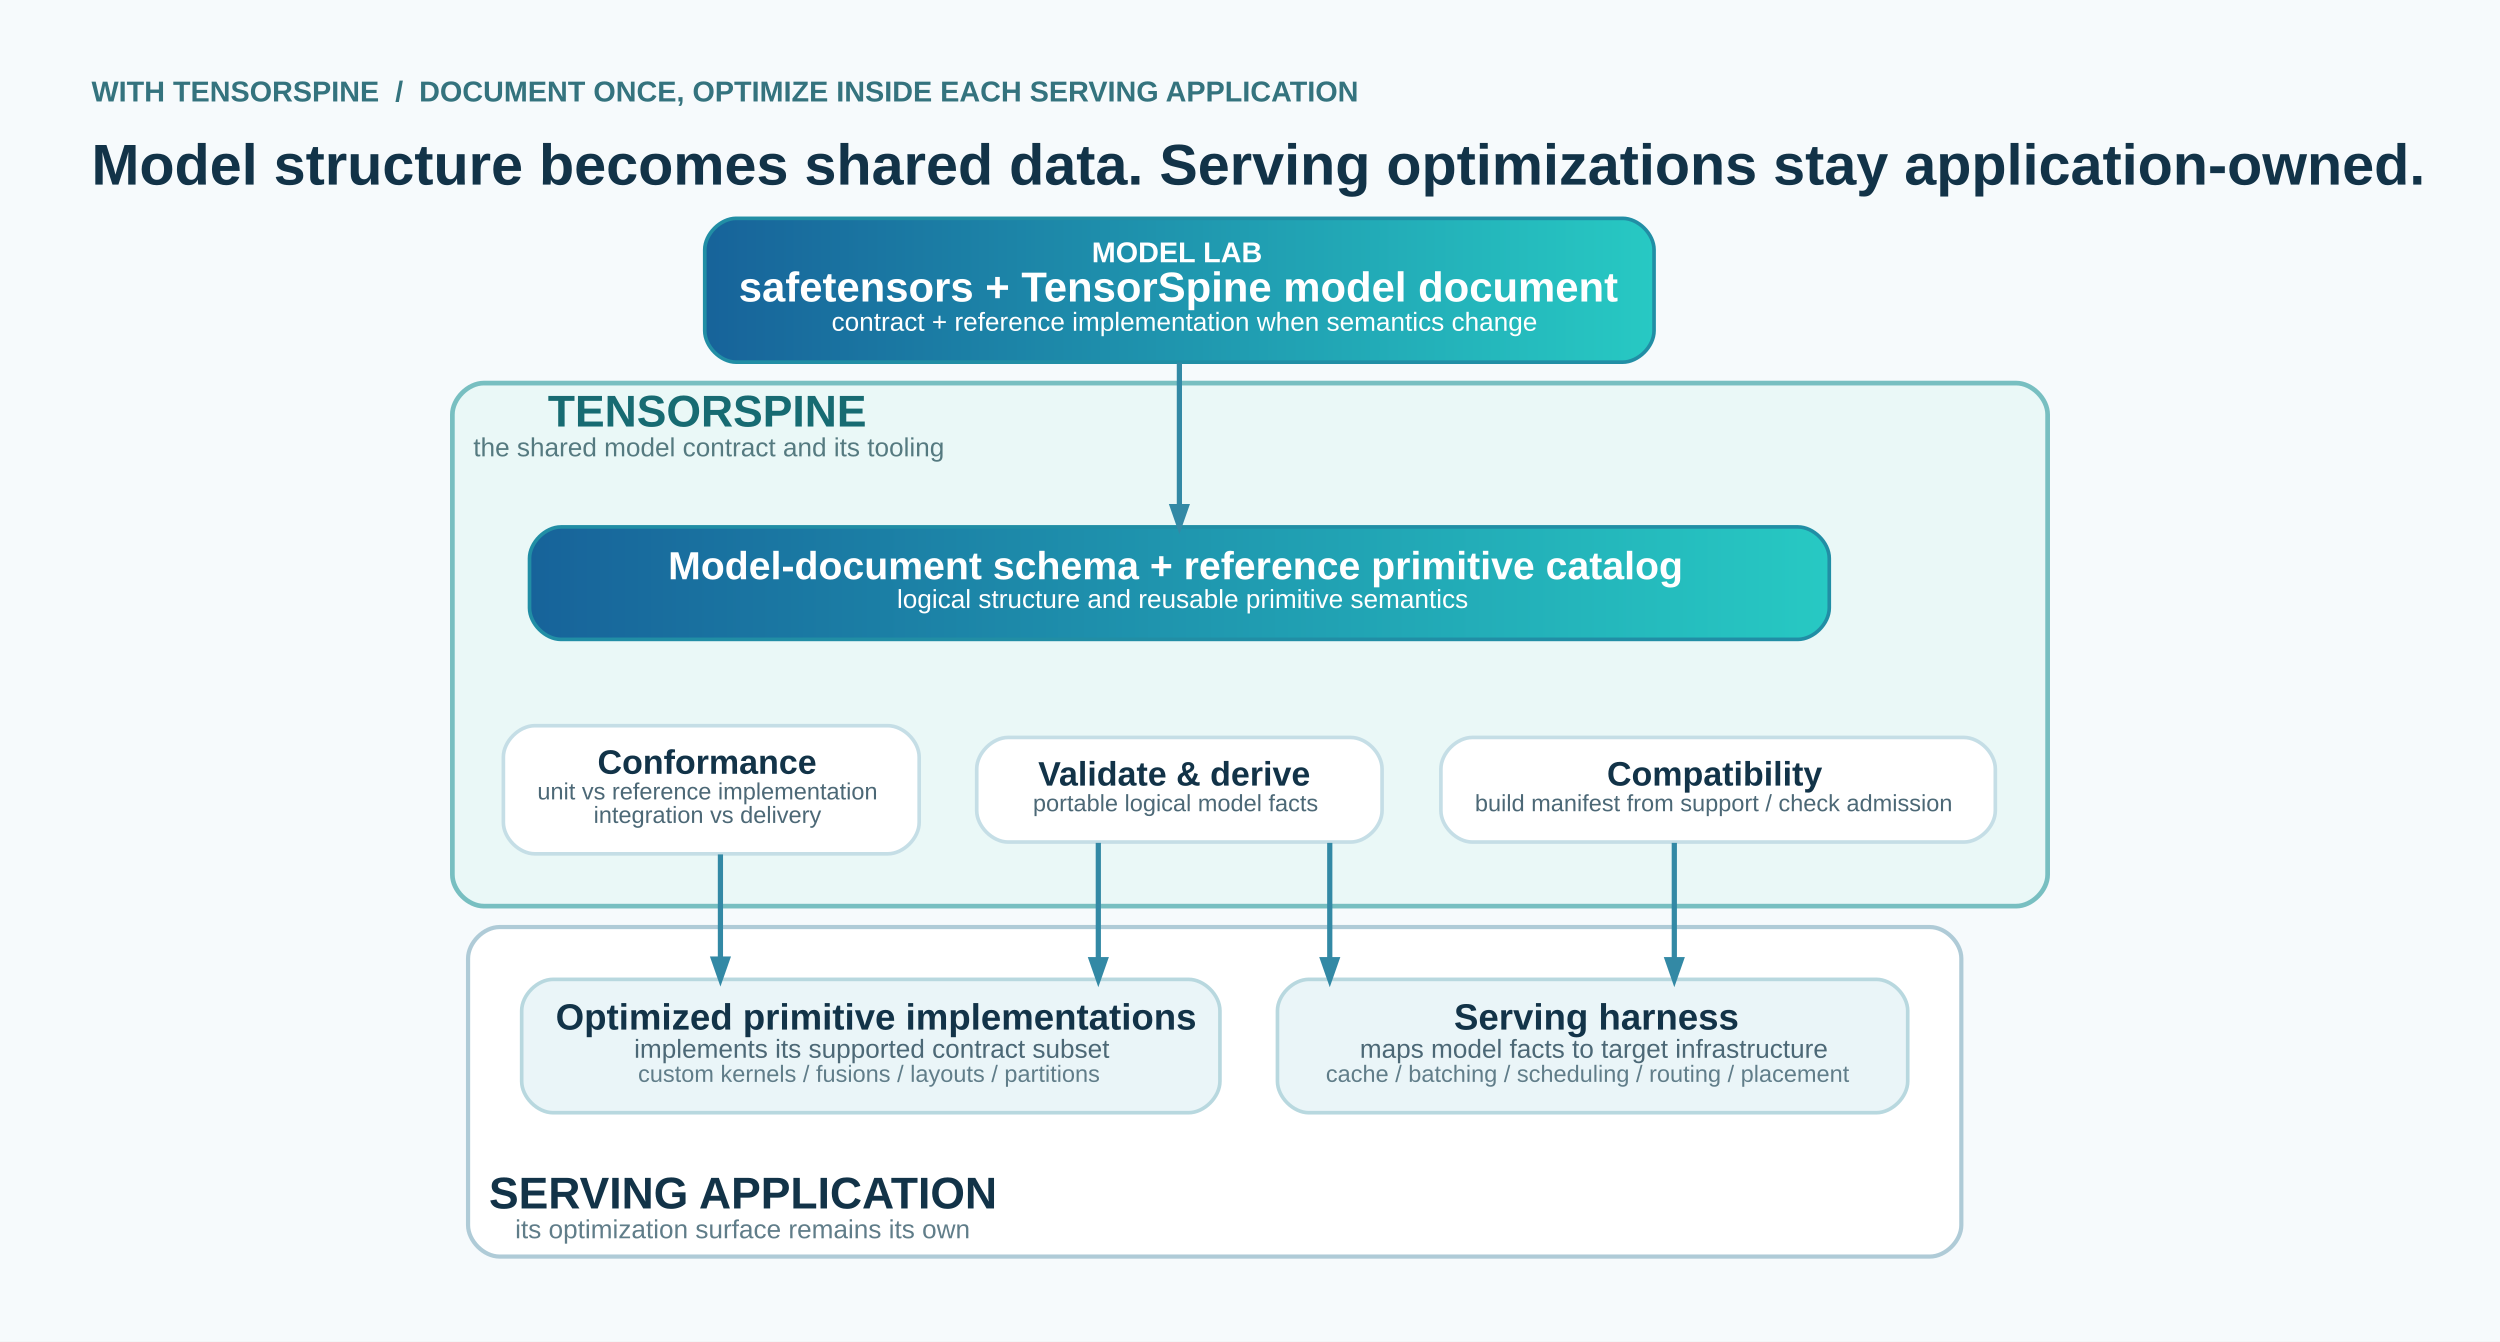
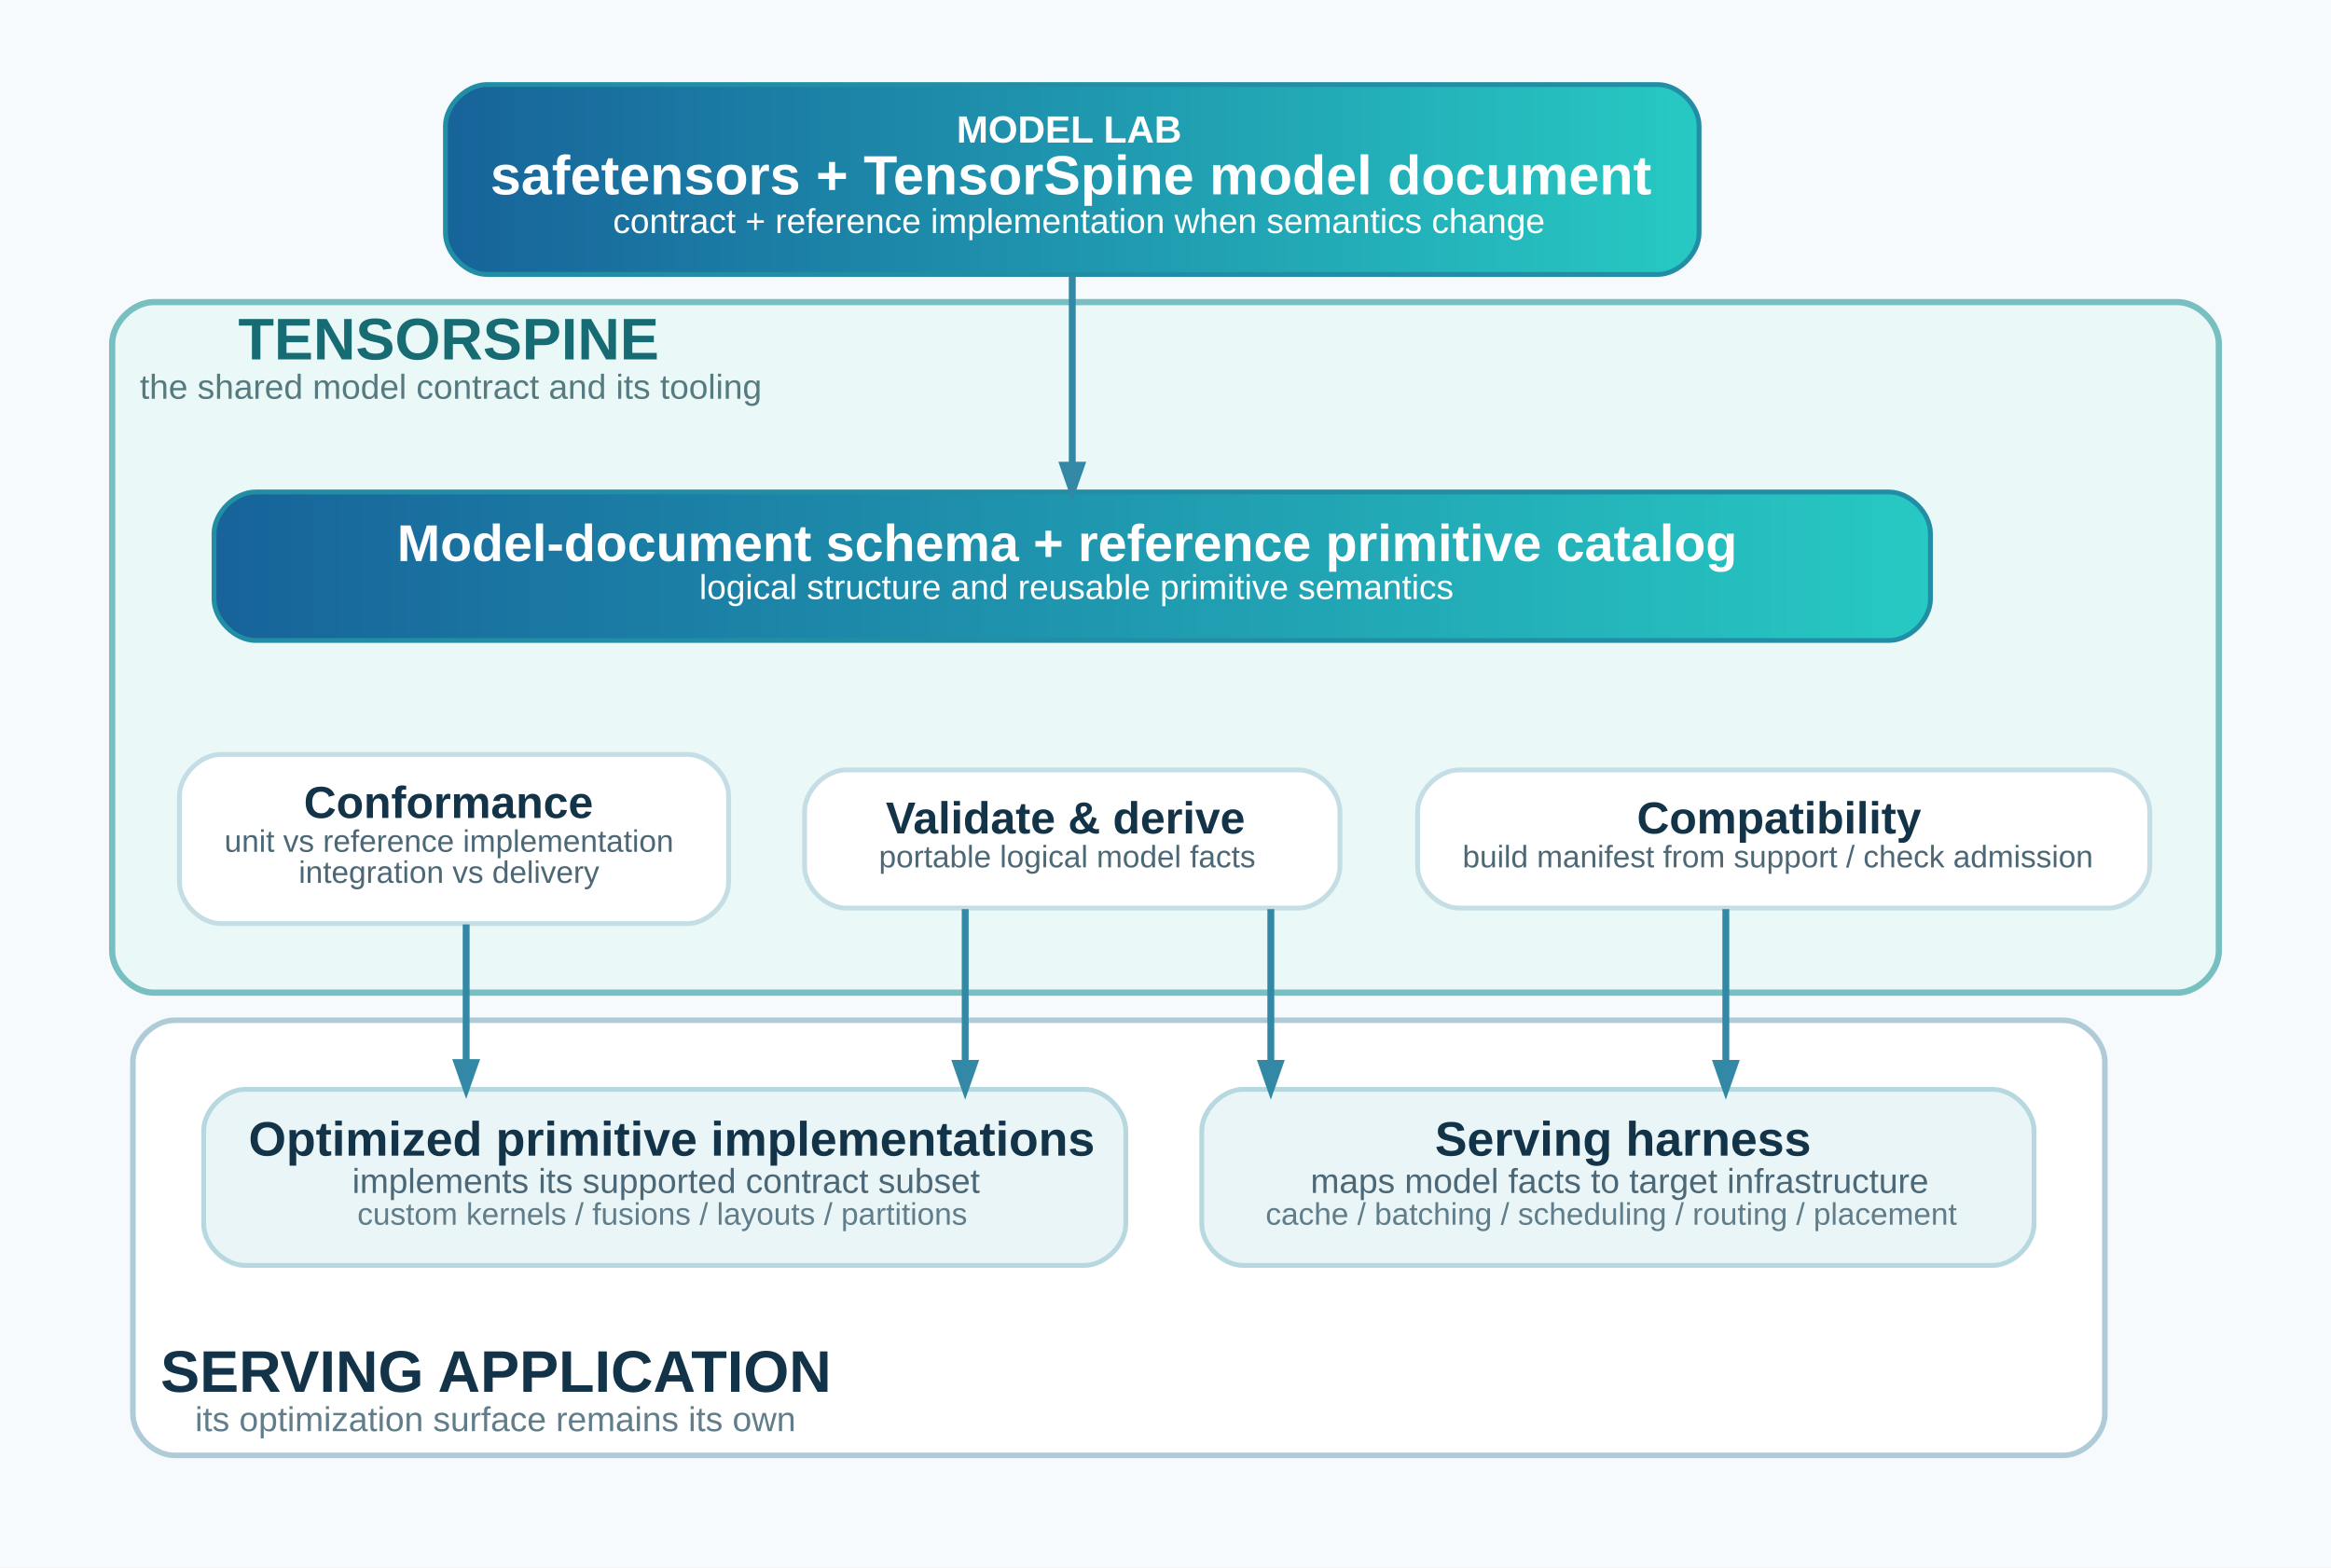
- <svg xmlns="http://www.w3.org/2000/svg" width="956pt" height="513pt" viewBox="0.00 0.00 955.96 512.96">
-   <g id="graph0" class="graph" transform="scale(1 1) rotate(0) translate(24.48 488.48)">
-     <polygon fill="#f6fafc" stroke="transparent" points="-24.48,24.48 -24.48,-488.48 931.48,-488.48 931.48,24.48 -24.48,24.48" />
-     <text text-anchor="start" x="10.5" y="-449.7" font-family="Arial" font-weight="bold" font-size="11.00" fill="#34737e">WITH TENSORSPINE  /  DOCUMENT ONCE, OPTIMIZE INSIDE EACH SERVING APPLICATION</text>
-     <text text-anchor="start" x="10.5" y="-417.9" font-family="Arial" font-weight="bold" font-size="22.00" fill="#123348">Model structure becomes shared data. Serving optimizations stay application-owned.</text>
+ <svg xmlns="http://www.w3.org/2000/svg" width="675pt" height="454pt" viewBox="0.00 0.00 674.96 453.96">
+   <g id="graph0" class="graph" transform="scale(1 1) rotate(0) translate(24.48 429.48)">
+     <polygon fill="#f6fafc" stroke="transparent" points="-24.48,24.48 -24.48,-429.48 650.48,-429.48 650.48,24.48 -24.48,24.48" />
    <g id="clust1" class="cluster">
-       <path fill="#eaf8f7" stroke="#78bfc1" stroke-width="1.8" d="M160.5,-142C160.5,-142 746.5,-142 746.5,-142 752.5,-142 758.5,-148 758.5,-154 758.5,-154 758.5,-330 758.5,-330 758.5,-336 752.5,-342 746.5,-342 746.5,-342 160.5,-342 160.5,-342 154.5,-342 148.5,-336 148.5,-330 148.5,-330 148.5,-154 148.5,-154 148.5,-148 154.5,-142 160.5,-142" />
-       <text text-anchor="start" x="185" y="-325.4" font-family="Arial" font-weight="bold" font-size="17.00" fill="#176b72">TENSORSPINE</text>
-       <text text-anchor="start" x="156.5" y="-314" font-family="Arial" font-size="10.00" fill="#557a80">the shared model contract and its tooling</text>
+       <path fill="#eaf8f7" stroke="#78bfc1" stroke-width="1.8" d="M20,-142C20,-142 606,-142 606,-142 612,-142 618,-148 618,-154 618,-154 618,-330 618,-330 618,-336 612,-342 606,-342 606,-342 20,-342 20,-342 14,-342 8,-336 8,-330 8,-330 8,-154 8,-154 8,-148 14,-142 20,-142" />
+       <text text-anchor="start" x="44.5" y="-325.4" font-family="Arial" font-weight="bold" font-size="17.00" fill="#176b72">TENSORSPINE</text>
+       <text text-anchor="start" x="16" y="-314" font-family="Arial" font-size="10.00" fill="#557a80">the shared model contract and its tooling</text>
    </g>
    <g id="clust3" class="cluster">
-       <path fill="#ffffff" stroke="#afcbd7" stroke-width="1.6" d="M166.5,-8C166.5,-8 713.5,-8 713.5,-8 719.5,-8 725.5,-14 725.5,-20 725.5,-20 725.5,-122 725.5,-122 725.5,-128 719.5,-134 713.5,-134 713.5,-134 166.5,-134 166.5,-134 160.5,-134 154.5,-128 154.5,-122 154.5,-122 154.5,-20 154.5,-20 154.5,-14 160.5,-8 166.5,-8" />
-       <text text-anchor="start" x="162.5" y="-26.4" font-family="Arial" font-weight="bold" font-size="17.00" fill="#123348">SERVING APPLICATION</text>
-       <text text-anchor="start" x="172.5" y="-15" font-family="Arial" font-size="10.00" fill="#607d89">its optimization surface remains its own</text>
+       <path fill="#ffffff" stroke="#afcbd7" stroke-width="1.6" d="M26,-8C26,-8 573,-8 573,-8 579,-8 585,-14 585,-20 585,-20 585,-122 585,-122 585,-128 579,-134 573,-134 573,-134 26,-134 26,-134 20,-134 14,-128 14,-122 14,-122 14,-20 14,-20 14,-14 20,-8 26,-8" />
+       <text text-anchor="start" x="22" y="-26.4" font-family="Arial" font-weight="bold" font-size="17.00" fill="#123348">SERVING APPLICATION</text>
+       <text text-anchor="start" x="32" y="-15" font-family="Arial" font-size="10.00" fill="#607d89">its optimization surface remains its own</text>
    </g>
    <g id="node1" class="node">
      <defs>
-         <linearGradient id="l_0" gradientUnits="userSpaceOnUse" x1="245" y1="-377.5" x2="608" y2="-377.5">
+         <linearGradient id="l_0" gradientUnits="userSpaceOnUse" x1="104.5" y1="-377.5" x2="467.5" y2="-377.5">
          <stop offset="0" style="stop-color:#17639a;stop-opacity:1.;" />
          <stop offset="1" style="stop-color:#27c9c3;stop-opacity:1.;" />
        </linearGradient>
      </defs>
-       <path fill="url(#l_0)" stroke="#218ea5" stroke-width="1.4" d="M596,-405C596,-405 257,-405 257,-405 251,-405 245,-399 245,-393 245,-393 245,-362 245,-362 245,-356 251,-350 257,-350 257,-350 596,-350 596,-350 602,-350 608,-356 608,-362 608,-362 608,-393 608,-393 608,-399 602,-405 596,-405" />
-       <text text-anchor="start" x="393" y="-388.2" font-family="Arial" font-weight="bold" font-size="11.00" fill="#ffffff">MODEL LAB</text>
-       <text text-anchor="start" x="258" y="-373.2" font-family="Arial" font-weight="bold" font-size="16.00" fill="#ffffff">safetensors + TensorSpine model document</text>
-       <text text-anchor="start" x="293.5" y="-362" font-family="Arial" font-size="10.00" fill="#ffffff">contract + reference implementation when semantics change</text>
+       <path fill="url(#l_0)" stroke="#218ea5" stroke-width="1.4" d="M455.5,-405C455.5,-405 116.5,-405 116.5,-405 110.5,-405 104.5,-399 104.5,-393 104.5,-393 104.5,-362 104.5,-362 104.5,-356 110.5,-350 116.5,-350 116.5,-350 455.5,-350 455.5,-350 461.5,-350 467.5,-356 467.5,-362 467.5,-362 467.5,-393 467.5,-393 467.5,-399 461.5,-405 455.5,-405" />
+       <text text-anchor="start" x="252.5" y="-388.2" font-family="Arial" font-weight="bold" font-size="11.00" fill="#ffffff">MODEL LAB</text>
+       <text text-anchor="start" x="117.5" y="-373.2" font-family="Arial" font-weight="bold" font-size="16.00" fill="#ffffff">safetensors + TensorSpine model document</text>
+       <text text-anchor="start" x="153" y="-362" font-family="Arial" font-size="10.00" fill="#ffffff">contract + reference implementation when semantics change</text>
    </g>
    <g id="node2" class="node">
      <defs>
-         <linearGradient id="l_1" gradientUnits="userSpaceOnUse" x1="178" y1="-265.5" x2="675" y2="-265.5">
+         <linearGradient id="l_1" gradientUnits="userSpaceOnUse" x1="37.5" y1="-265.5" x2="534.5" y2="-265.5">
          <stop offset="0" style="stop-color:#17639a;stop-opacity:1.;" />
          <stop offset="1" style="stop-color:#27c9c3;stop-opacity:1.;" />
        </linearGradient>
      </defs>
-       <path fill="url(#l_1)" stroke="#218ea5" stroke-width="1.4" d="M663,-287C663,-287 190,-287 190,-287 184,-287 178,-281 178,-275 178,-275 178,-256 178,-256 178,-250 184,-244 190,-244 190,-244 663,-244 663,-244 669,-244 675,-250 675,-256 675,-256 675,-275 675,-275 675,-281 669,-287 663,-287" />
-       <text text-anchor="start" x="231" y="-267" font-family="Arial" font-weight="bold" font-size="15.00" fill="#ffffff">Model-document schema + reference primitive catalog</text>
-       <text text-anchor="start" x="318.5" y="-256" font-family="Arial" font-size="10.00" fill="#ffffff">logical structure and reusable primitive semantics</text>
+       <path fill="url(#l_1)" stroke="#218ea5" stroke-width="1.4" d="M522.5,-287C522.5,-287 49.5,-287 49.5,-287 43.5,-287 37.5,-281 37.5,-275 37.5,-275 37.5,-256 37.5,-256 37.5,-250 43.5,-244 49.5,-244 49.5,-244 522.5,-244 522.5,-244 528.5,-244 534.5,-250 534.5,-256 534.5,-256 534.5,-275 534.5,-275 534.5,-281 528.5,-287 522.5,-287" />
+       <text text-anchor="start" x="90.5" y="-267" font-family="Arial" font-weight="bold" font-size="15.00" fill="#ffffff">Model-document schema + reference primitive catalog</text>
+       <text text-anchor="start" x="178" y="-256" font-family="Arial" font-size="10.00" fill="#ffffff">logical structure and reusable primitive semantics</text>
    </g>
    <g id="edge7" class="edge">
-       <path fill="none" stroke="#3389a5" stroke-width="2" d="M426.5,-349.81C426.5,-349.81 426.5,-294.76 426.5,-294.76" />
-       <polygon fill="#3389a5" stroke="#3389a5" stroke-width="2" points="429.13,-294.76 426.5,-287.26 423.88,-294.76 429.13,-294.76" />
+       <path fill="none" stroke="#3389a5" stroke-width="2" d="M286,-349.81C286,-349.81 286,-294.76 286,-294.76" />
+       <polygon fill="#3389a5" stroke="#3389a5" stroke-width="2" points="288.63,-294.76 286,-287.26 283.38,-294.76 288.63,-294.76" />
    </g>
    <g id="node3" class="node">
-       <path fill="#ffffff" stroke="#c5dee6" stroke-width="1.4" d="M492,-206.5C492,-206.5 361,-206.5 361,-206.5 355,-206.5 349,-200.5 349,-194.5 349,-194.5 349,-178.5 349,-178.5 349,-172.5 355,-166.5 361,-166.5 361,-166.5 492,-166.5 492,-166.5 498,-166.5 504,-172.5 504,-178.5 504,-178.5 504,-194.5 504,-194.5 504,-200.5 498,-206.5 492,-206.5" />
-       <text text-anchor="start" x="372.5" y="-188.1" font-family="Arial" font-weight="bold" font-size="13.00" fill="#123348">Validate &amp; derive</text>
-       <text text-anchor="start" x="370.5" y="-178.3" font-family="Arial" font-size="9.00" fill="#4c6876">portable logical model facts</text>
+       <path fill="#ffffff" stroke="#c5dee6" stroke-width="1.4" d="M351.5,-206.5C351.5,-206.5 220.5,-206.5 220.5,-206.5 214.5,-206.5 208.5,-200.5 208.5,-194.5 208.5,-194.5 208.5,-178.5 208.5,-178.5 208.5,-172.5 214.5,-166.5 220.5,-166.5 220.5,-166.5 351.5,-166.5 351.5,-166.5 357.5,-166.5 363.5,-172.5 363.5,-178.5 363.5,-178.5 363.5,-194.5 363.5,-194.5 363.5,-200.5 357.5,-206.5 351.5,-206.5" />
+       <text text-anchor="start" x="232" y="-188.1" font-family="Arial" font-weight="bold" font-size="13.00" fill="#123348">Validate &amp; derive</text>
+       <text text-anchor="start" x="230" y="-178.3" font-family="Arial" font-size="9.00" fill="#4c6876">portable logical model facts</text>
    </g>
    <g id="node4" class="node">
-       <path fill="#ffffff" stroke="#c5dee6" stroke-width="1.4" d="M726.5,-206.5C726.5,-206.5 538.5,-206.5 538.5,-206.5 532.5,-206.5 526.5,-200.5 526.5,-194.5 526.5,-194.5 526.5,-178.5 526.5,-178.5 526.5,-172.5 532.5,-166.5 538.5,-166.5 538.5,-166.5 726.5,-166.5 726.5,-166.5 732.5,-166.5 738.5,-172.5 738.5,-178.5 738.5,-178.5 738.5,-194.5 738.5,-194.5 738.5,-200.5 732.5,-206.5 726.5,-206.5" />
-       <text text-anchor="start" x="590" y="-188.1" font-family="Arial" font-weight="bold" font-size="13.00" fill="#123348">Compatibility</text>
-       <text text-anchor="start" x="539.5" y="-178.3" font-family="Arial" font-size="9.00" fill="#4c6876">build manifest from support / check admission</text>
+       <path fill="#ffffff" stroke="#c5dee6" stroke-width="1.4" d="M586,-206.5C586,-206.5 398,-206.5 398,-206.5 392,-206.5 386,-200.5 386,-194.5 386,-194.5 386,-178.5 386,-178.5 386,-172.5 392,-166.5 398,-166.5 398,-166.5 586,-166.5 586,-166.5 592,-166.5 598,-172.5 598,-178.5 598,-178.5 598,-194.5 598,-194.5 598,-200.5 592,-206.5 586,-206.5" />
+       <text text-anchor="start" x="449.5" y="-188.1" font-family="Arial" font-weight="bold" font-size="13.00" fill="#123348">Compatibility</text>
+       <text text-anchor="start" x="399" y="-178.3" font-family="Arial" font-size="9.00" fill="#4c6876">build manifest from support / check admission</text>
    </g>
    <g id="node5" class="node">
-       <path fill="#ffffff" stroke="#c5dee6" stroke-width="1.4" d="M315,-211C315,-211 180,-211 180,-211 174,-211 168,-205 168,-199 168,-199 168,-174 168,-174 168,-168 174,-162 180,-162 180,-162 315,-162 315,-162 321,-162 327,-168 327,-174 327,-174 327,-199 327,-199 327,-205 321,-211 315,-211" />
-       <text text-anchor="start" x="204" y="-192.6" font-family="Arial" font-weight="bold" font-size="13.00" fill="#123348">Conformance</text>
-       <text text-anchor="start" x="181" y="-182.8" font-family="Arial" font-size="9.00" fill="#4c6876">unit vs reference implementation</text>
-       <text text-anchor="start" x="202.5" y="-173.8" font-family="Arial" font-size="9.00" fill="#4c6876">integration vs delivery</text>
+       <path fill="#ffffff" stroke="#c5dee6" stroke-width="1.4" d="M174.5,-211C174.5,-211 39.5,-211 39.5,-211 33.5,-211 27.5,-205 27.5,-199 27.5,-199 27.5,-174 27.5,-174 27.5,-168 33.5,-162 39.5,-162 39.5,-162 174.5,-162 174.5,-162 180.5,-162 186.5,-168 186.5,-174 186.5,-174 186.5,-199 186.5,-199 186.5,-205 180.5,-211 174.5,-211" />
+       <text text-anchor="start" x="63.5" y="-192.6" font-family="Arial" font-weight="bold" font-size="13.00" fill="#123348">Conformance</text>
+       <text text-anchor="start" x="40.5" y="-182.8" font-family="Arial" font-size="9.00" fill="#4c6876">unit vs reference implementation</text>
+       <text text-anchor="start" x="62" y="-173.8" font-family="Arial" font-size="9.00" fill="#4c6876">integration vs delivery</text>
    </g>
    <g id="node6" class="node">
-       <path fill="#eaf5f8" stroke="#b8d8df" stroke-width="1.4" d="M430,-114C430,-114 187,-114 187,-114 181,-114 175,-108 175,-102 175,-102 175,-75 175,-75 175,-69 181,-63 187,-63 187,-63 430,-63 430,-63 436,-63 442,-69 442,-75 442,-75 442,-102 442,-102 442,-108 436,-114 430,-114" />
-       <text text-anchor="start" x="188" y="-94.8" font-family="Arial" font-weight="bold" font-size="14.00" fill="#123348">Optimized primitive implementations</text>
-       <text text-anchor="start" x="218" y="-84" font-family="Arial" font-size="10.00" fill="#4c6876">implements its supported contract subset</text>
-       <text text-anchor="start" x="219.5" y="-74.8" font-family="Arial" font-size="9.00" fill="#607d89">custom kernels / fusions / layouts / partitions</text>
+       <path fill="#eaf5f8" stroke="#b8d8df" stroke-width="1.4" d="M289.5,-114C289.5,-114 46.5,-114 46.5,-114 40.5,-114 34.5,-108 34.5,-102 34.5,-102 34.5,-75 34.5,-75 34.5,-69 40.5,-63 46.5,-63 46.5,-63 289.5,-63 289.5,-63 295.5,-63 301.5,-69 301.5,-75 301.5,-75 301.5,-102 301.5,-102 301.5,-108 295.5,-114 289.5,-114" />
+       <text text-anchor="start" x="47.5" y="-94.8" font-family="Arial" font-weight="bold" font-size="14.00" fill="#123348">Optimized primitive implementations</text>
+       <text text-anchor="start" x="77.5" y="-84" font-family="Arial" font-size="10.00" fill="#4c6876">implements its supported contract subset</text>
+       <text text-anchor="start" x="79" y="-74.8" font-family="Arial" font-size="9.00" fill="#607d89">custom kernels / fusions / layouts / partitions</text>
    </g>
    <g id="edge9" class="edge">
-       <path fill="none" stroke="#3389a5" stroke-width="2" d="M395.5,-166.19C395.5,-166.19 395.5,-121.52 395.5,-121.52" />
-       <polygon fill="#3389a5" stroke="#3389a5" stroke-width="2" points="398.13,-121.52 395.5,-114.02 392.88,-121.52 398.13,-121.52" />
+       <path fill="none" stroke="#3389a5" stroke-width="2" d="M255,-166.19C255,-166.19 255,-121.52 255,-121.52" />
+       <polygon fill="#3389a5" stroke="#3389a5" stroke-width="2" points="257.63,-121.52 255,-114.02 252.38,-121.52 257.63,-121.52" />
    </g>
    <g id="node7" class="node">
-       <path fill="#eaf5f8" stroke="#b8d8df" stroke-width="1.4" d="M693,-114C693,-114 476,-114 476,-114 470,-114 464,-108 464,-102 464,-102 464,-75 464,-75 464,-69 470,-63 476,-63 476,-63 693,-63 693,-63 699,-63 705,-69 705,-75 705,-75 705,-102 705,-102 705,-108 699,-114 693,-114" />
-       <text text-anchor="start" x="531.5" y="-94.8" font-family="Arial" font-weight="bold" font-size="14.00" fill="#123348">Serving harness</text>
-       <text text-anchor="start" x="495.5" y="-84" font-family="Arial" font-size="10.00" fill="#4c6876">maps model facts to target infrastructure</text>
-       <text text-anchor="start" x="482.5" y="-74.8" font-family="Arial" font-size="9.00" fill="#607d89">cache / batching / scheduling / routing / placement</text>
+       <path fill="#eaf5f8" stroke="#b8d8df" stroke-width="1.4" d="M552.5,-114C552.5,-114 335.5,-114 335.5,-114 329.5,-114 323.5,-108 323.5,-102 323.5,-102 323.5,-75 323.5,-75 323.5,-69 329.5,-63 335.5,-63 335.5,-63 552.5,-63 552.5,-63 558.5,-63 564.5,-69 564.5,-75 564.5,-75 564.5,-102 564.5,-102 564.5,-108 558.5,-114 552.5,-114" />
+       <text text-anchor="start" x="391" y="-94.8" font-family="Arial" font-weight="bold" font-size="14.00" fill="#123348">Serving harness</text>
+       <text text-anchor="start" x="355" y="-84" font-family="Arial" font-size="10.00" fill="#4c6876">maps model facts to target infrastructure</text>
+       <text text-anchor="start" x="342" y="-74.8" font-family="Arial" font-size="9.00" fill="#607d89">cache / batching / scheduling / routing / placement</text>
    </g>
    <g id="edge10" class="edge">
-       <path fill="none" stroke="#3389a5" stroke-width="2" d="M484,-166.19C484,-166.19 484,-121.52 484,-121.52" />
-       <polygon fill="#3389a5" stroke="#3389a5" stroke-width="2" points="486.63,-121.52 484,-114.02 481.38,-121.52 486.63,-121.52" />
+       <path fill="none" stroke="#3389a5" stroke-width="2" d="M343.5,-166.19C343.5,-166.19 343.5,-121.52 343.5,-121.52" />
+       <polygon fill="#3389a5" stroke="#3389a5" stroke-width="2" points="346.13,-121.52 343.5,-114.02 340.88,-121.52 346.13,-121.52" />
    </g>
    <g id="edge11" class="edge">
-       <path fill="none" stroke="#3389a5" stroke-width="2" d="M615.75,-166.19C615.75,-166.19 615.75,-121.52 615.75,-121.52" />
-       <polygon fill="#3389a5" stroke="#3389a5" stroke-width="2" points="618.38,-121.52 615.75,-114.02 613.13,-121.52 618.38,-121.52" />
+       <path fill="none" stroke="#3389a5" stroke-width="2" d="M475.25,-166.19C475.25,-166.19 475.25,-121.52 475.25,-121.52" />
+       <polygon fill="#3389a5" stroke="#3389a5" stroke-width="2" points="477.88,-121.52 475.25,-114.02 472.63,-121.52 477.88,-121.52" />
    </g>
    <g id="edge8" class="edge">
-       <path fill="none" stroke="#3389a5" stroke-width="2" d="M251,-161.77C251,-161.77 251,-121.75 251,-121.75" />
-       <polygon fill="#3389a5" stroke="#3389a5" stroke-width="2" points="253.63,-121.75 251,-114.25 248.38,-121.75 253.63,-121.75" />
+       <path fill="none" stroke="#3389a5" stroke-width="2" d="M110.5,-161.77C110.5,-161.77 110.5,-121.75 110.5,-121.75" />
+       <polygon fill="#3389a5" stroke="#3389a5" stroke-width="2" points="113.13,-121.75 110.5,-114.25 107.88,-121.75 113.13,-121.75" />
    </g>
  </g>
</svg>
